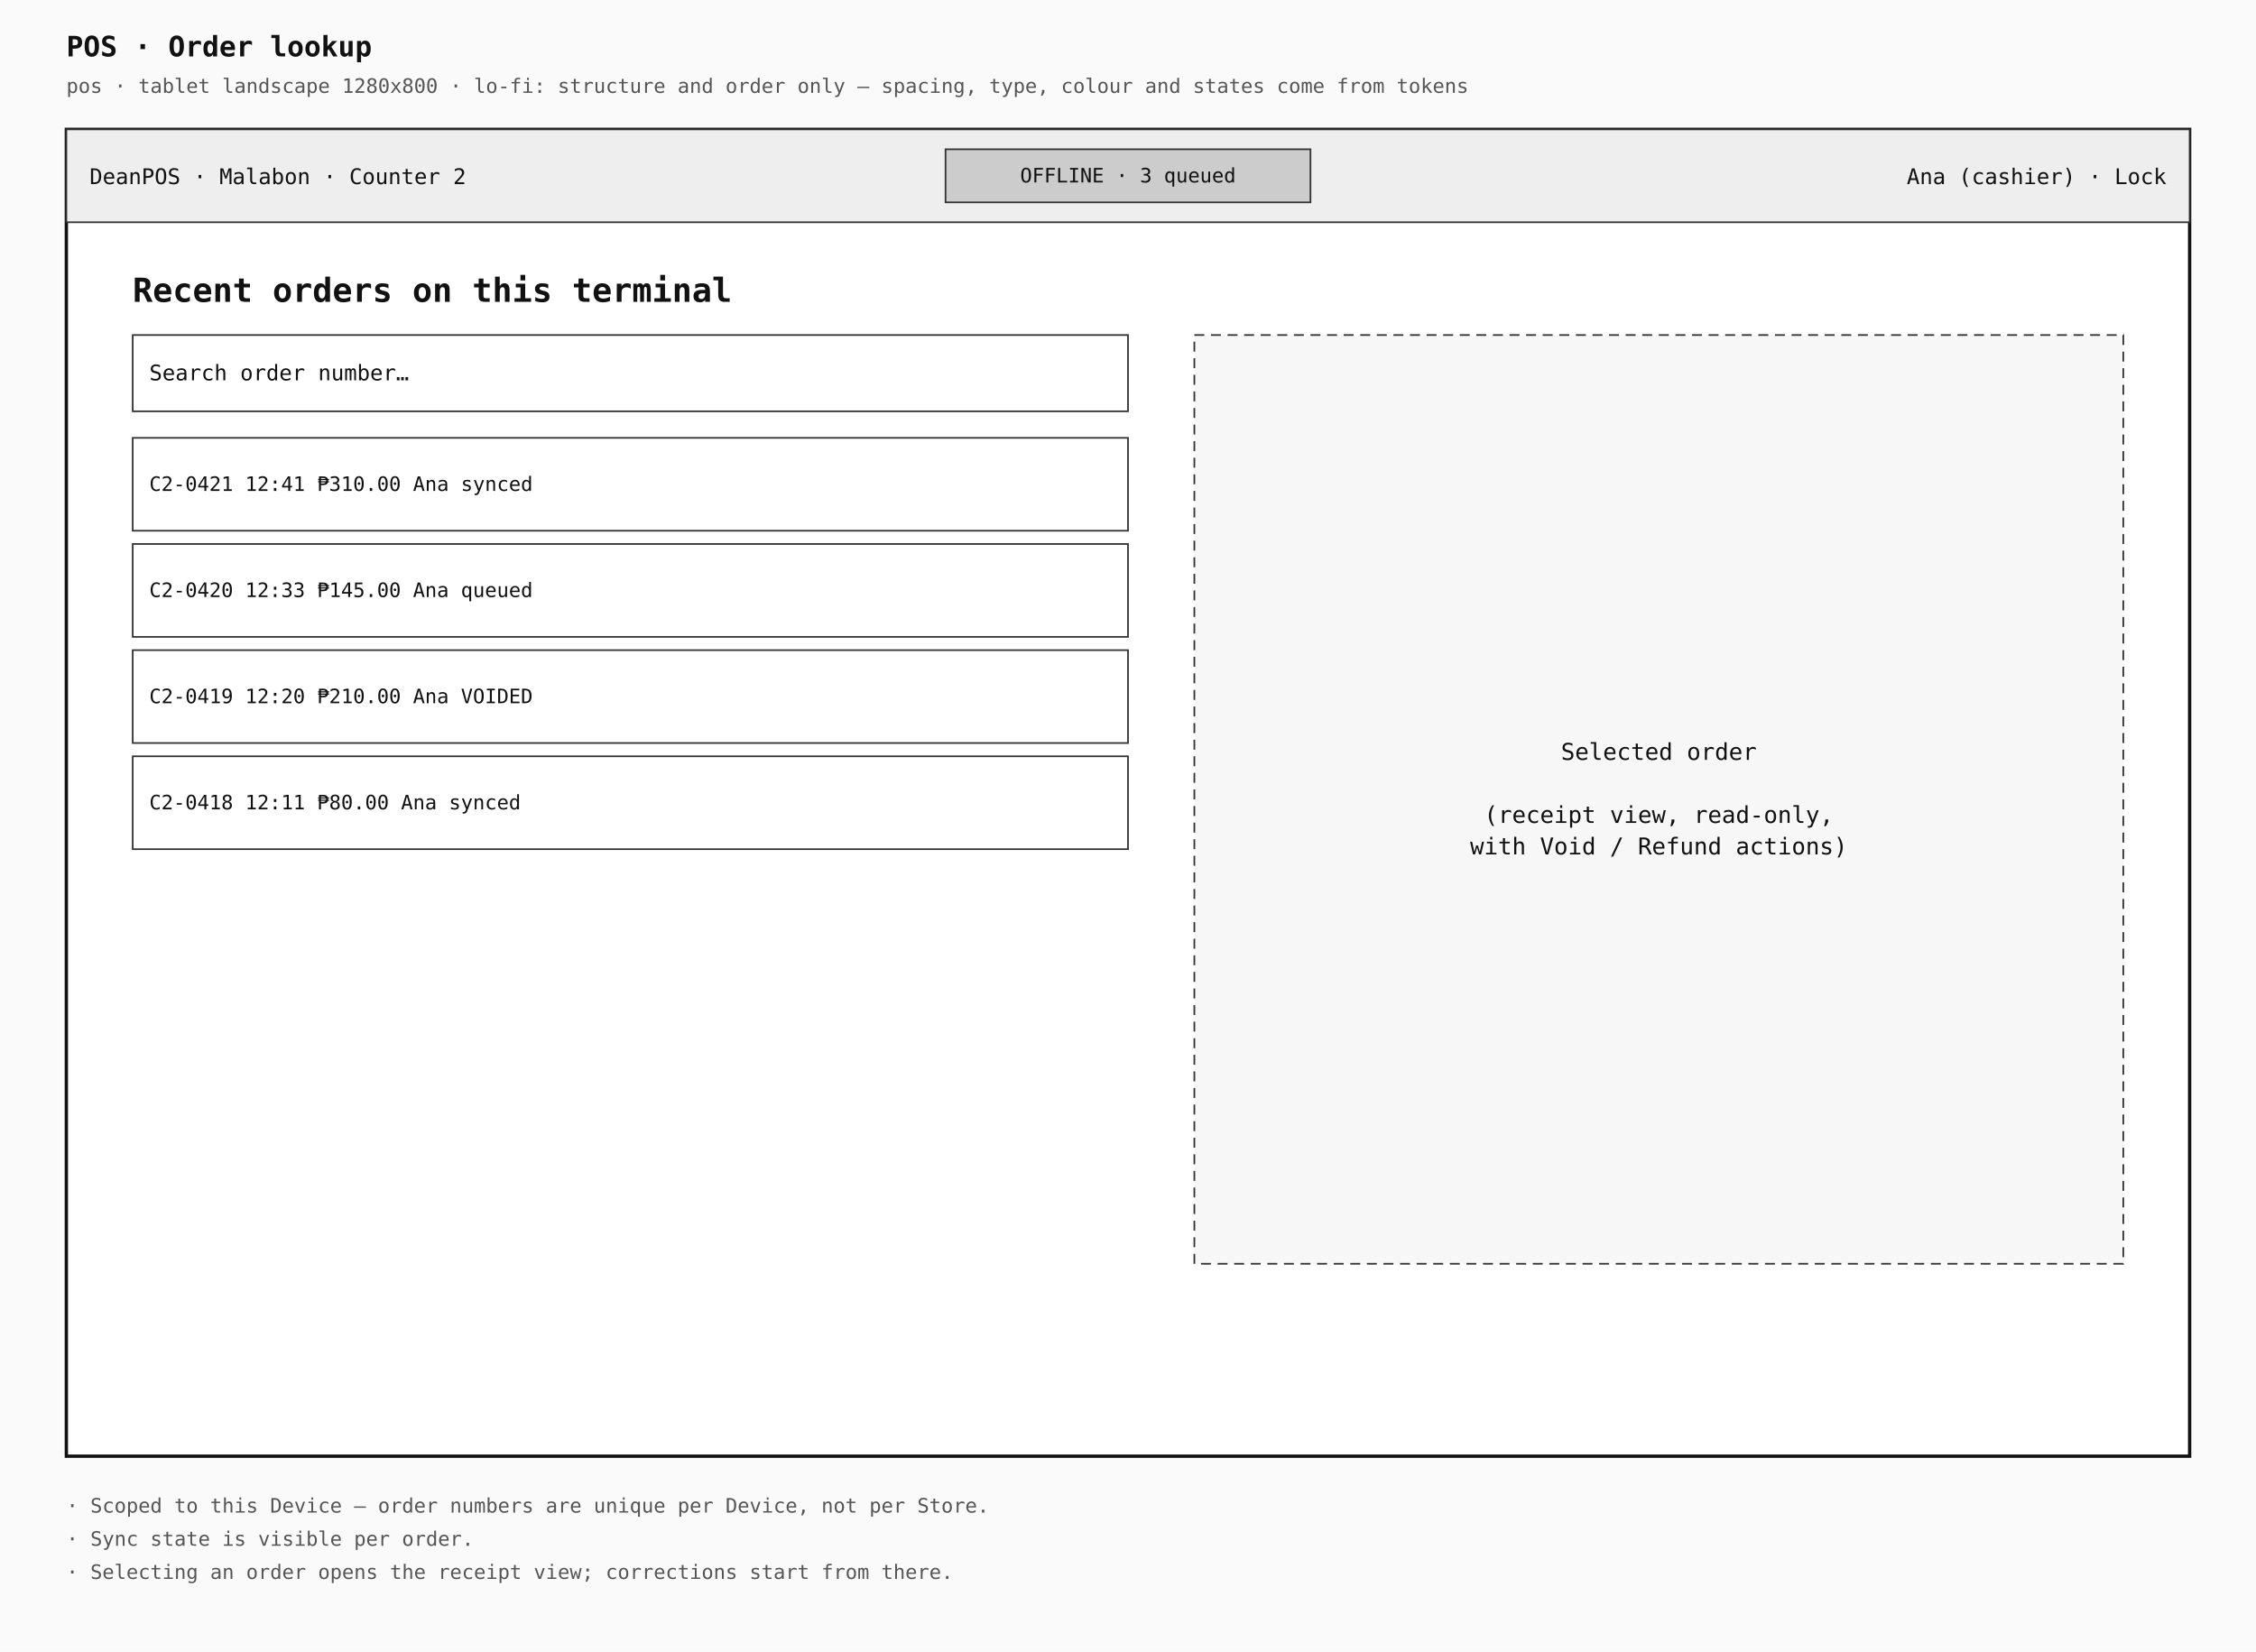
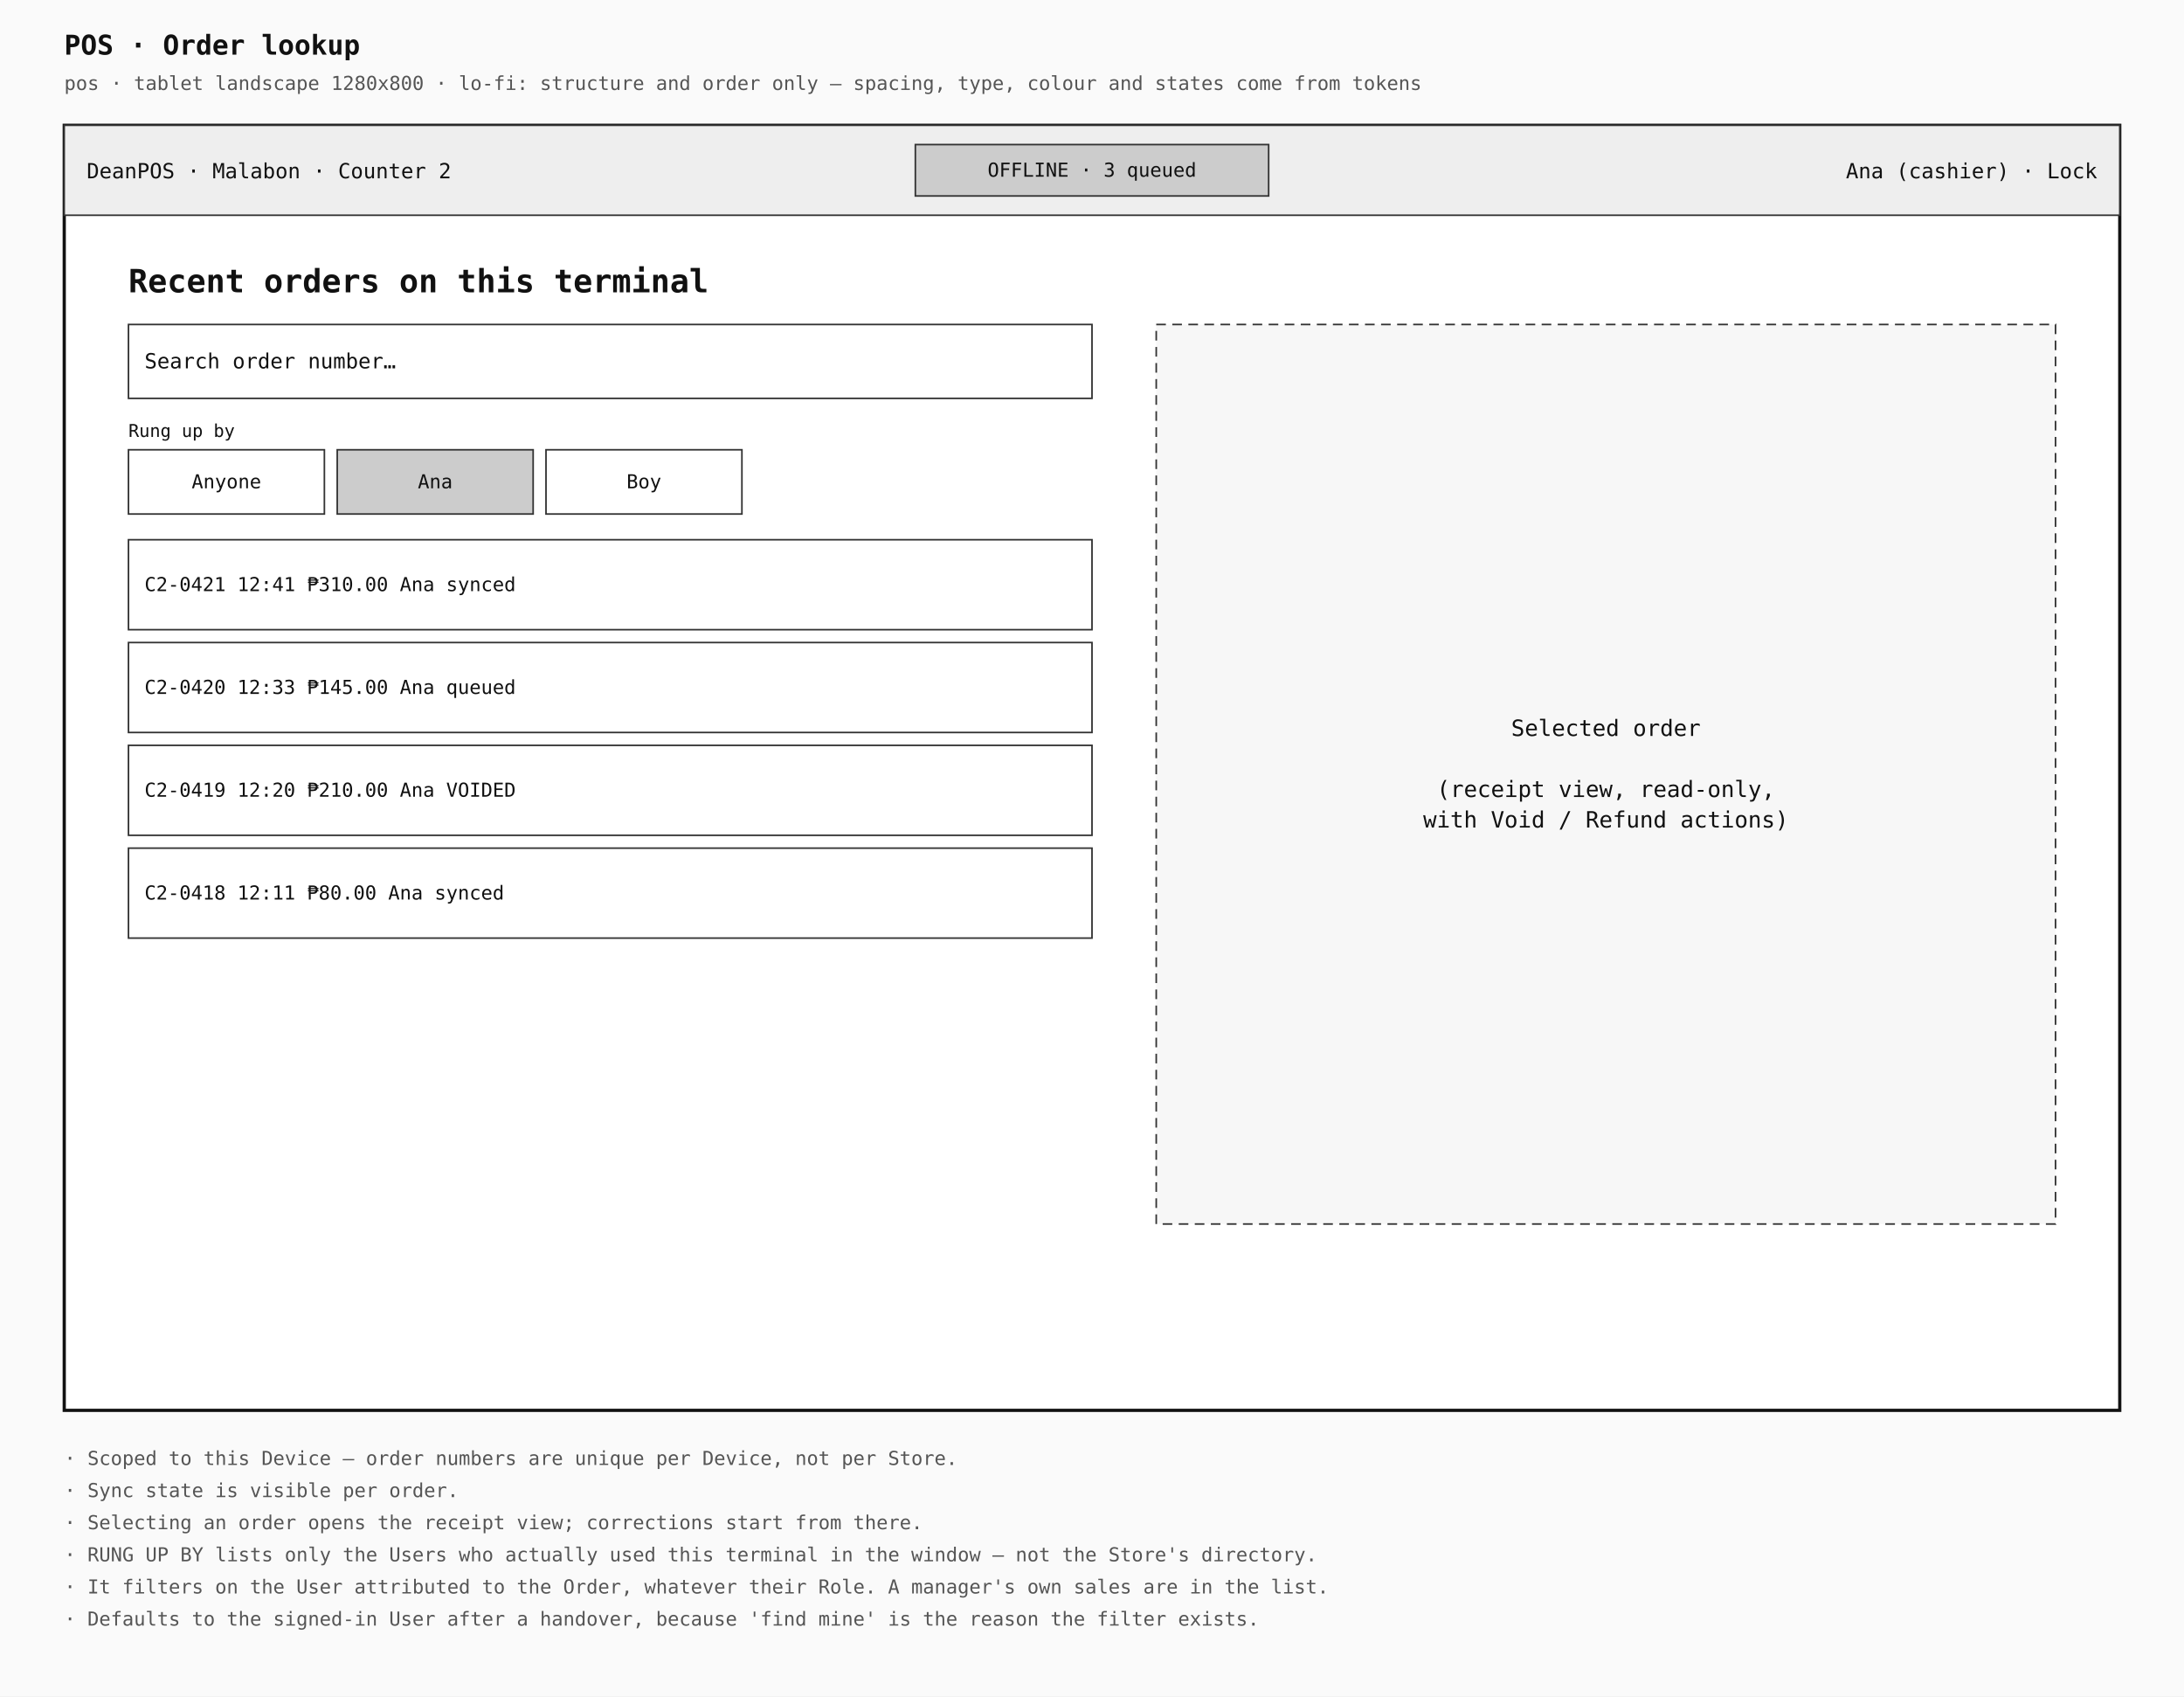
- <svg xmlns="http://www.w3.org/2000/svg" width="1360" height="996" viewBox="0 0 1360 996" font-family="ui-monospace, SFMono-Regular, Menlo, monospace">
-   <rect width="1360" height="996" fill="#fafafa" />
+ <svg xmlns="http://www.w3.org/2000/svg" width="1360" height="1056" viewBox="0 0 1360 1056" font-family="ui-monospace, SFMono-Regular, Menlo, monospace">
+   <rect width="1360" height="1056" fill="#fafafa" />
  <text x="40" y="34" font-size="17" font-weight="bold" fill="#111">POS · Order lookup</text>
  <text x="40" y="56" font-size="12" fill="#555">pos · tablet landscape 1280x800 · lo-fi: structure and order only — spacing, type, colour and states come from tokens</text>
  <g transform="translate(40,78)">
    <rect x="0" y="0" width="1280" height="800" fill="#ffffff" stroke="#111" stroke-width="2" />
    <rect x="0" y="0" width="1280" height="56" rx="0" fill="#eeeeee" stroke="#333" stroke-width="1" />
    <text x="14" y="33.0" font-size="13" text-anchor="start" font-weight="normal" fill="#111">DeanPOS · Malabon · Counter 2</text>
    <rect x="530.0" y="12" width="220" height="32" rx="0" fill="#cccccc" stroke="#333" stroke-width="1" />
    <text x="640.0" y="32.0" font-size="12" text-anchor="middle" fill="#111">OFFLINE · 3 queued</text>
    <text x="1266" y="33.0" font-size="13" text-anchor="end" font-weight="normal" fill="#111">Ana (cashier)  ·  Lock</text>
    <text x="40" y="104" font-size="20" text-anchor="start" font-weight="bold" fill="#111">Recent orders on this terminal</text>
    <rect x="40" y="124" width="600" height="46" rx="0" fill="#ffffff" stroke="#333" stroke-width="1" />
    <text x="50" y="151.333" font-size="13" fill="#111">Search order number…</text>
-     <rect x="40" y="186" width="600" height="56" rx="0" fill="#ffffff" stroke="#333" stroke-width="1" />
-     <text x="50" y="218.0" font-size="12" fill="#111">C2-0421   12:41   ₱310.00   Ana   synced</text>
-     <rect x="40" y="250" width="600" height="56" rx="0" fill="#ffffff" stroke="#333" stroke-width="1" />
-     <text x="50" y="282.0" font-size="12" fill="#111">C2-0420   12:33   ₱145.00   Ana   queued</text>
-     <rect x="40" y="314" width="600" height="56" rx="0" fill="#ffffff" stroke="#333" stroke-width="1" />
-     <text x="50" y="346.0" font-size="12" fill="#111">C2-0419   12:20   ₱210.00   Ana   VOIDED</text>
-     <rect x="40" y="378" width="600" height="56" rx="0" fill="#ffffff" stroke="#333" stroke-width="1" />
-     <text x="50" y="410.0" font-size="12" fill="#111">C2-0418   12:11   ₱80.00    Ana   synced</text>
+     <text x="40" y="194" font-size="11" text-anchor="start" font-weight="normal" fill="#111">Rung up by</text>
+     <rect x="40" y="202" width="122" height="40" rx="0" fill="#ffffff" stroke="#333" stroke-width="1" />
+     <text x="101.0" y="226.0" font-size="12" text-anchor="middle" fill="#111">Anyone</text>
+     <rect x="170" y="202" width="122" height="40" rx="0" fill="#cccccc" stroke="#333" stroke-width="1" />
+     <text x="231.0" y="226.0" font-size="12" text-anchor="middle" fill="#111">Ana</text>
+     <rect x="300" y="202" width="122" height="40" rx="0" fill="#ffffff" stroke="#333" stroke-width="1" />
+     <text x="361.0" y="226.0" font-size="12" text-anchor="middle" fill="#111">Boy</text>
+     <rect x="40" y="258" width="600" height="56" rx="0" fill="#ffffff" stroke="#333" stroke-width="1" />
+     <text x="50" y="290.0" font-size="12" fill="#111">C2-0421   12:41   ₱310.00   Ana   synced</text>
+     <rect x="40" y="322" width="600" height="56" rx="0" fill="#ffffff" stroke="#333" stroke-width="1" />
+     <text x="50" y="354.0" font-size="12" fill="#111">C2-0420   12:33   ₱145.00   Ana   queued</text>
+     <rect x="40" y="386" width="600" height="56" rx="0" fill="#ffffff" stroke="#333" stroke-width="1" />
+     <text x="50" y="418.0" font-size="12" fill="#111">C2-0419   12:20   ₱210.00   Ana   VOIDED</text>
+     <rect x="40" y="450" width="600" height="56" rx="0" fill="#ffffff" stroke="#333" stroke-width="1" />
+     <text x="50" y="482.0" font-size="12" fill="#111">C2-0418   12:11   ₱80.00    Ana   synced</text>
    <rect x="680" y="124" width="560" height="560" rx="0" fill="#f7f7f7" stroke="#333" stroke-width="1" stroke-dasharray="6 4" />
    <text x="960.0" y="380.167" font-size="14" text-anchor="middle" fill="#111">Selected order</text>
    <text x="960.0" y="399.167" font-size="14" text-anchor="middle" fill="#111" />
    <text x="960.0" y="418.167" font-size="14" text-anchor="middle" fill="#111">(receipt view, read-only,</text>
    <text x="960.0" y="437.167" font-size="14" text-anchor="middle" fill="#111">with Void / Refund actions)</text>
    <text x="0" y="834" font-size="12" fill="#555">· Scoped to this Device — order numbers are unique per Device, not per Store.</text>
    <text x="0" y="854" font-size="12" fill="#555">· Sync state is visible per order.</text>
    <text x="0" y="874" font-size="12" fill="#555">· Selecting an order opens the receipt view; corrections start from there.</text>
+     <text x="0" y="894" font-size="12" fill="#555">· RUNG UP BY lists only the Users who actually used this terminal in the window — not the Store's directory.</text>
+     <text x="0" y="914" font-size="12" fill="#555">· It filters on the User attributed to the Order, whatever their Role. A manager's own sales are in the list.</text>
+     <text x="0" y="934" font-size="12" fill="#555">· Defaults to the signed-in User after a handover, because 'find mine' is the reason the filter exists.</text>
  </g>
</svg>
